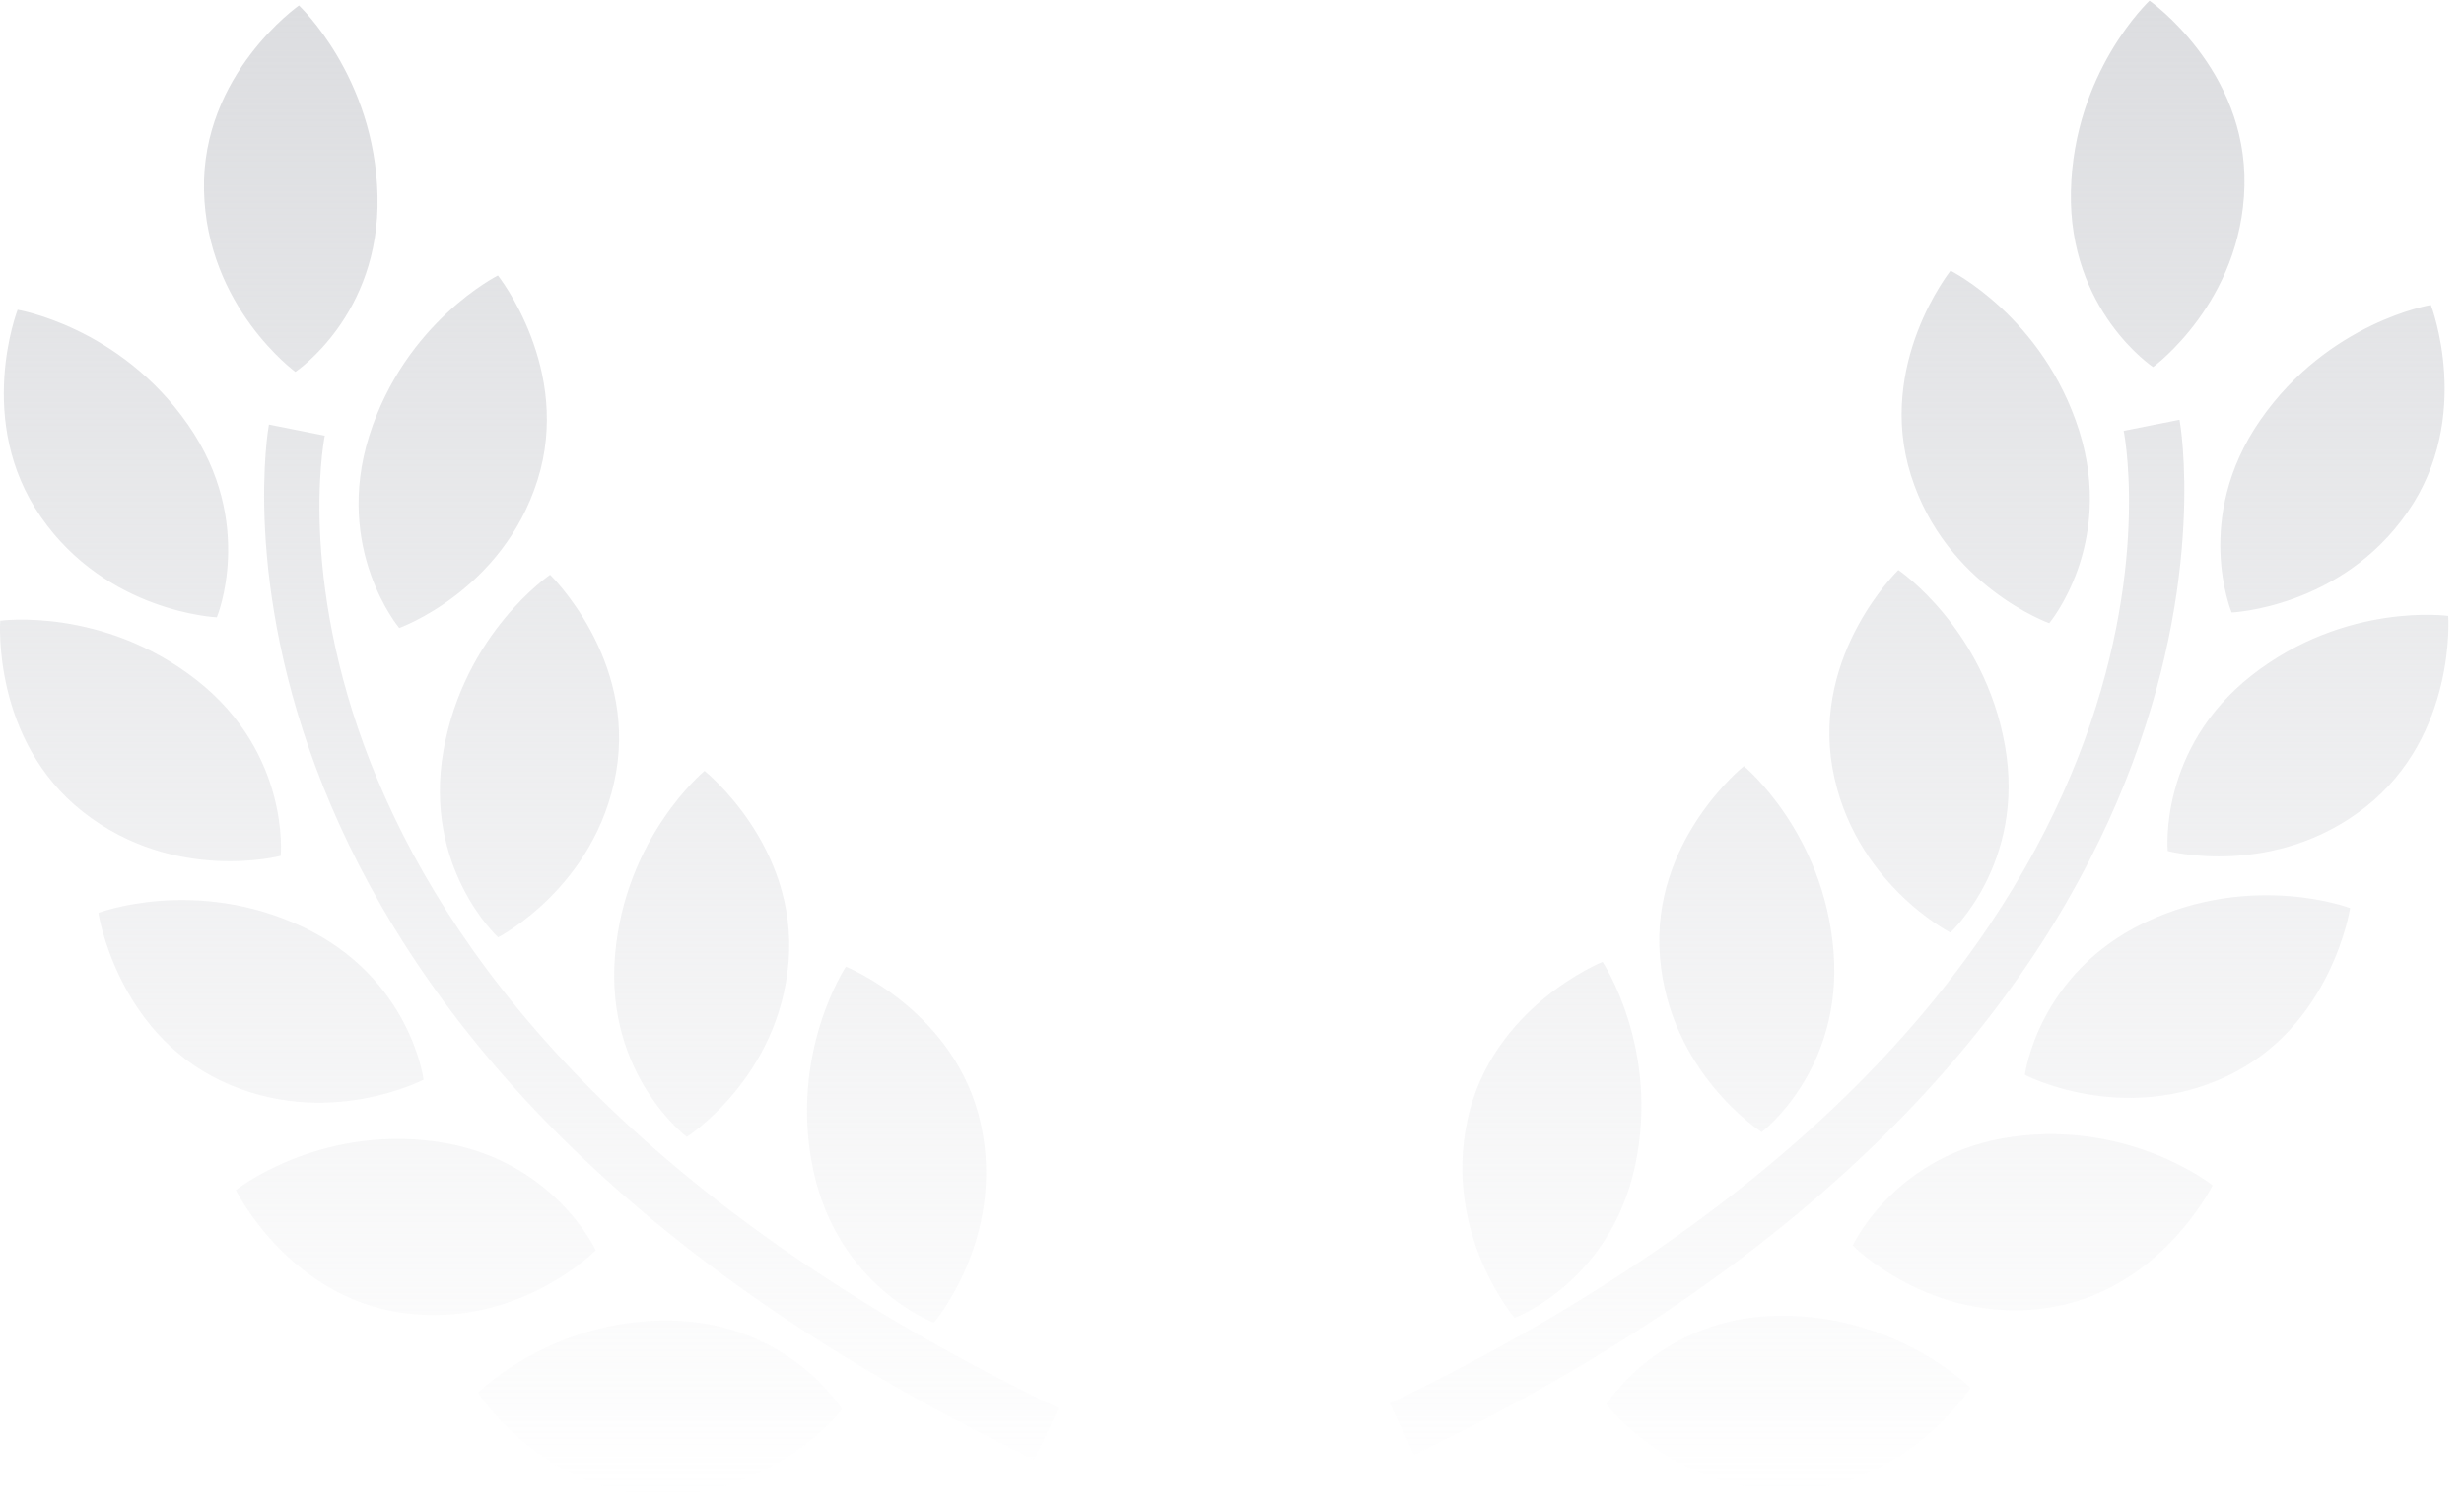
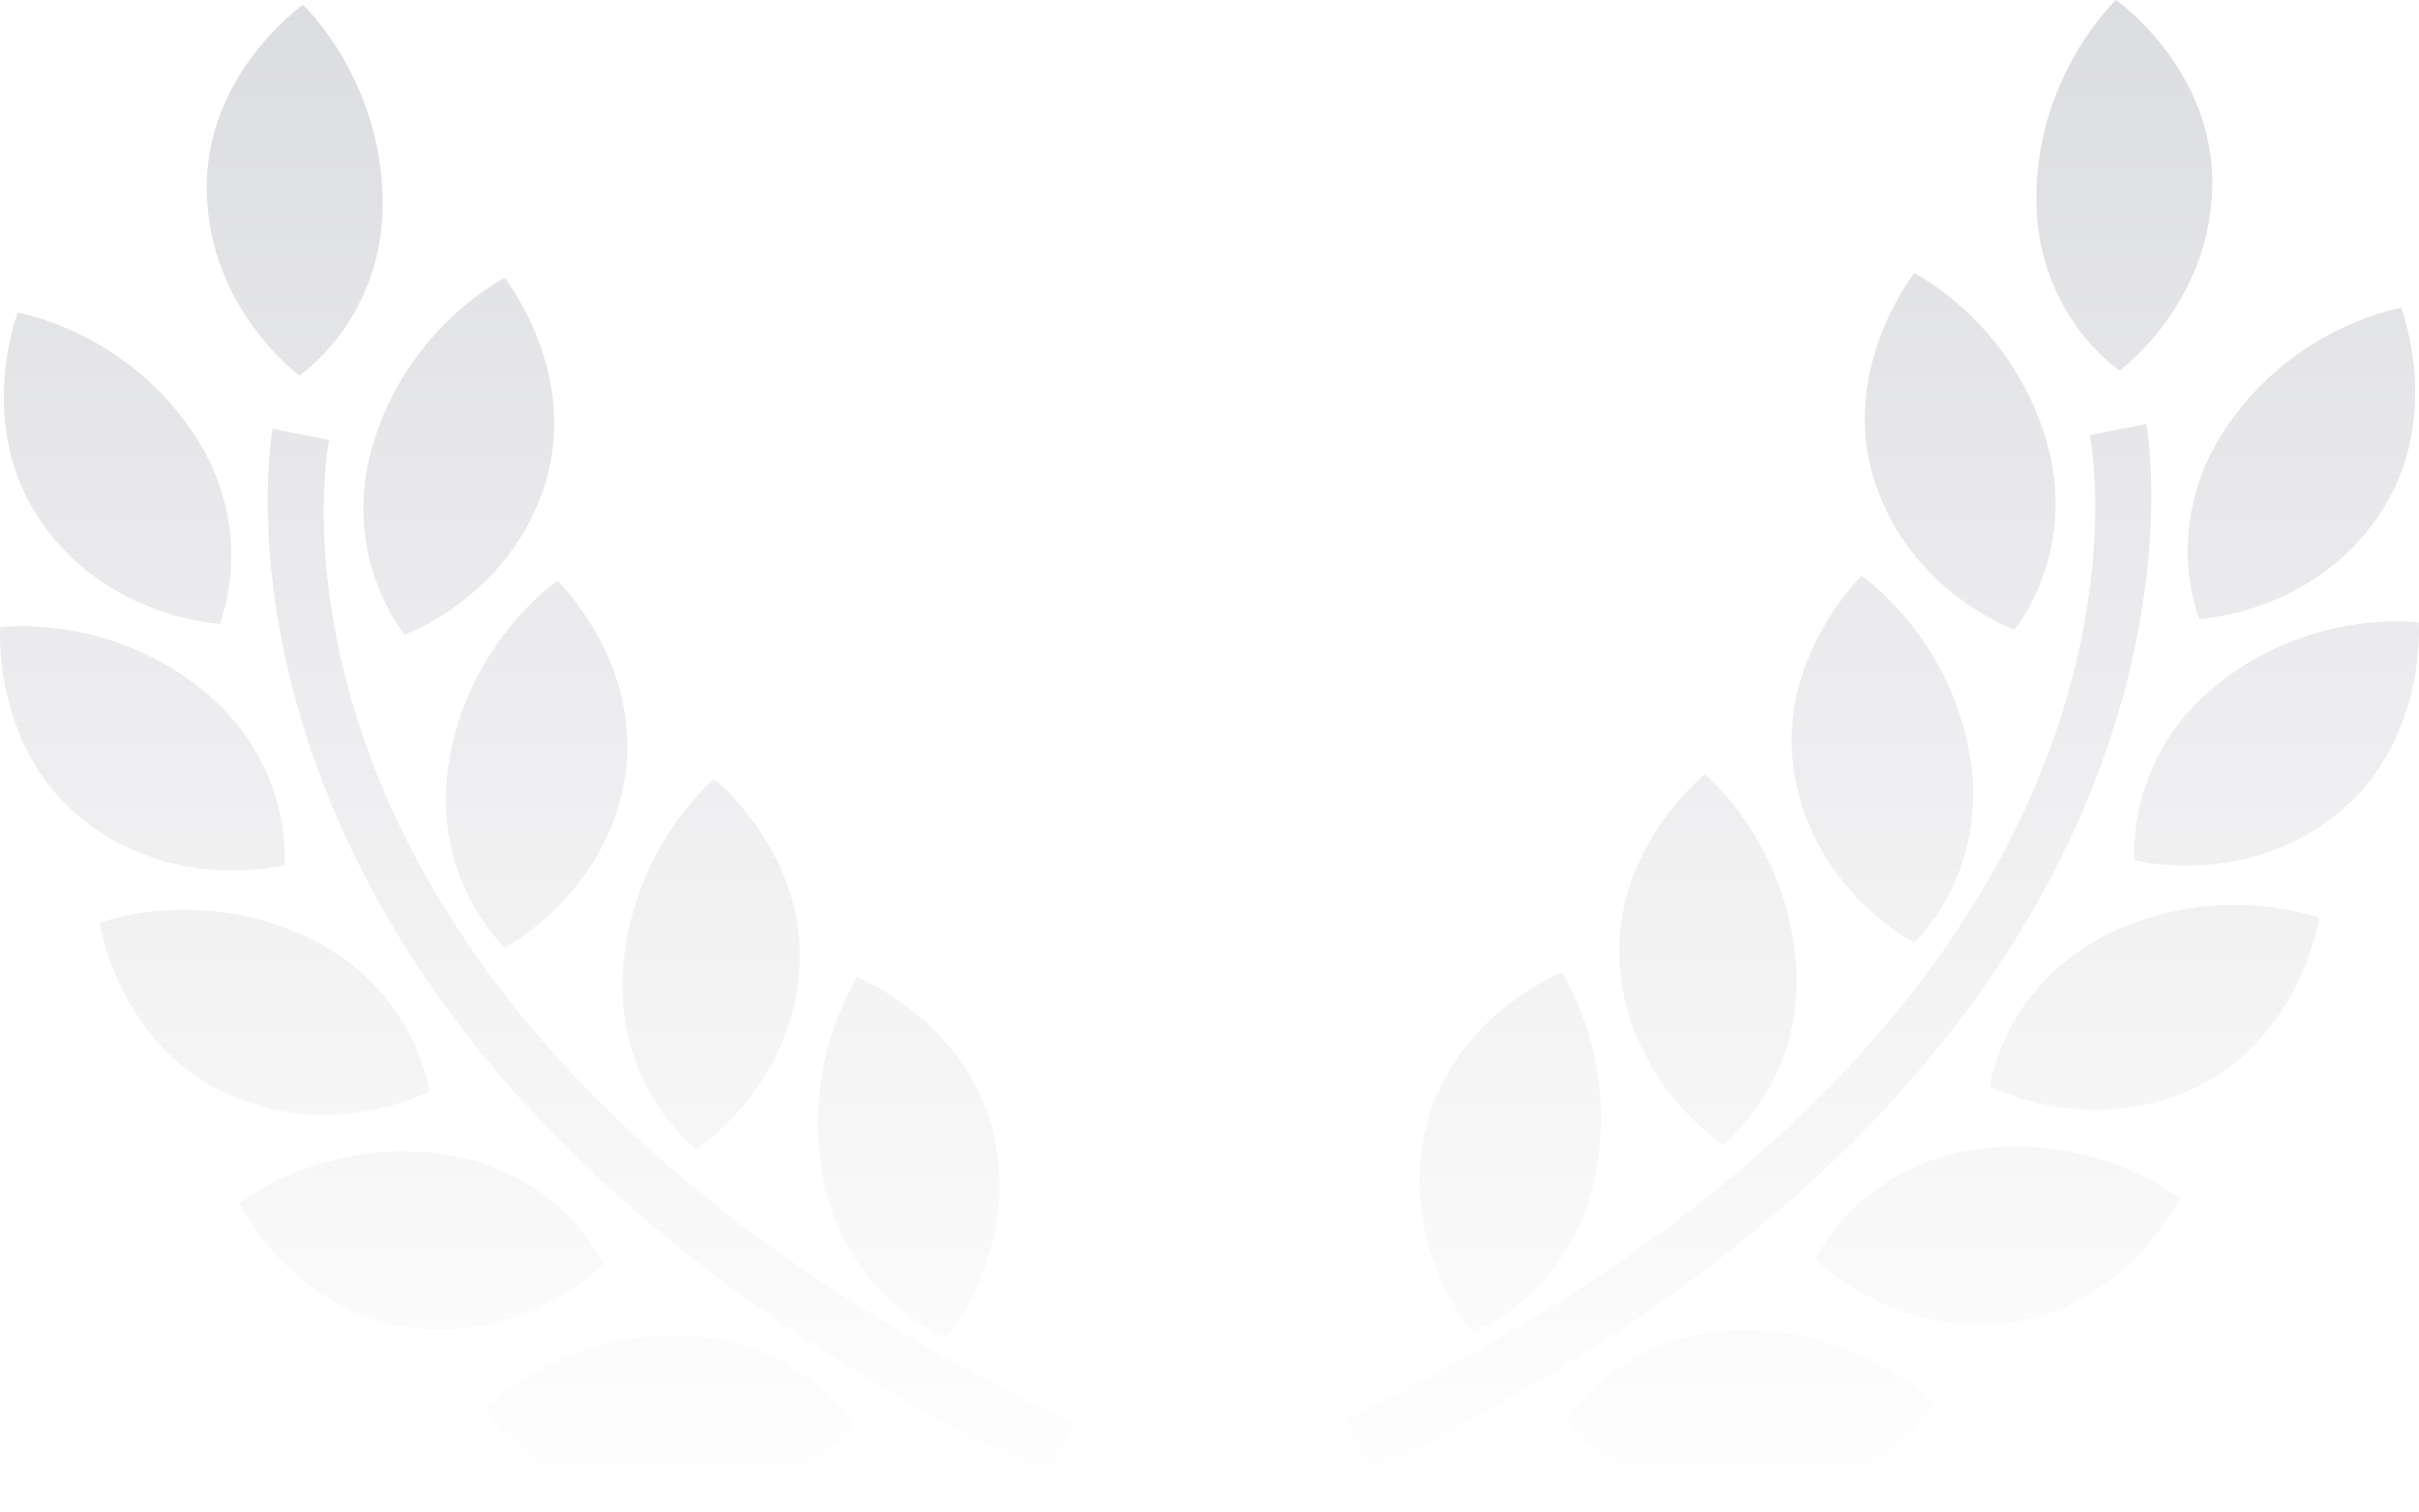
- <svg xmlns="http://www.w3.org/2000/svg" width="154" height="94" viewBox="0 0 154 94" fill="none">
-   <path fill-rule="evenodd" clip-rule="evenodd" d="M129.433 11.951C129.266 19.419 134.568 22.942 134.568 22.942C134.568 22.942 140.118 18.884 140.279 11.608C140.444 4.318 134.345 0.041 134.345 0.041C134.345 0.041 129.596 4.482 129.433 11.951ZM119.435 29.709C121.627 36.648 128.078 38.95 128.078 38.95C128.078 38.95 132.193 34.049 129.949 26.927C127.696 19.806 121.91 16.916 121.91 16.916C121.91 16.916 117.247 22.771 119.435 29.709ZM141.275 26.248C137.012 32.381 139.478 38.282 139.478 38.282C139.478 38.282 146.327 37.992 150.472 32.008C154.63 26.026 151.929 19.061 151.929 19.061C151.929 19.061 145.534 20.111 141.275 26.248ZM125.311 46.603C126.611 53.959 121.897 58.286 121.897 58.286C121.897 58.286 115.796 55.155 114.526 47.991C113.272 40.821 118.648 35.625 118.648 35.625C118.648 35.625 124.009 39.251 125.311 46.603ZM114.595 59.45C113.987 51.995 108.994 47.881 108.994 47.881C108.994 47.881 103.153 52.548 103.745 59.807C104.337 67.065 110.104 70.758 110.104 70.758C110.104 70.758 115.199 66.9 114.595 59.45ZM94.662 82.367C94.662 82.367 90.195 77.159 91.709 70.029C93.227 62.9 100.16 60.117 100.16 60.117C100.16 60.117 103.752 65.509 102.202 72.826C100.647 80.143 94.662 82.367 94.662 82.367ZM135.485 53.188C135.485 53.188 134.871 46.814 140.731 42.211C146.605 37.608 153.015 38.495 153.015 38.495C153.015 38.495 153.555 45.964 147.831 50.452C142.105 54.943 135.485 53.188 135.485 53.188ZM134.099 57.636C127.363 60.824 126.554 67.18 126.554 67.18C126.554 67.18 132.623 70.361 139.188 67.264C145.753 64.168 146.882 56.755 146.882 56.755C146.882 56.755 140.837 54.457 134.099 57.636ZM115.795 77.845C115.795 77.845 118.477 72.024 125.85 71.039C133.232 70.052 138.289 74.082 138.289 74.082C138.289 74.082 134.982 80.805 127.798 81.768C120.608 82.733 115.795 77.845 115.795 77.845ZM123.159 86.753C123.159 86.753 118.604 82.145 111.17 82.233C103.74 82.326 100.398 87.782 100.398 87.782C100.398 87.782 104.591 93.215 111.836 93.132C119.087 93.028 123.159 86.753 123.159 86.753ZM132.731 26.928L136.221 26.234C136.292 26.616 143.05 64.632 88.383 90.923L86.866 87.713C138.902 62.676 133.011 28.371 132.731 26.928ZM11.754 26.549C16.017 32.681 13.551 38.583 13.551 38.583C13.551 38.583 6.702 38.293 2.557 32.308C-1.601 26.327 1.1 19.362 1.1 19.362C1.1 19.362 7.495 20.411 11.754 26.549ZM24.952 39.25C24.952 39.25 31.403 36.948 33.595 30.009C35.783 23.072 31.12 17.216 31.12 17.216C31.12 17.216 25.333 20.107 23.08 27.227C20.837 34.35 24.952 39.25 24.952 39.25ZM31.132 58.586C31.132 58.586 26.418 54.259 27.718 46.903C29.02 39.551 34.381 35.925 34.381 35.925C34.381 35.925 39.757 41.121 38.503 48.291C37.233 55.456 31.132 58.586 31.132 58.586ZM44.035 48.181C44.035 48.181 39.042 52.295 38.435 59.751C37.831 67.201 42.925 71.058 42.925 71.058C42.925 71.058 48.693 67.365 49.285 60.107C49.876 52.849 44.035 48.181 44.035 48.181ZM61.32 70.329C62.834 77.46 58.367 82.668 58.367 82.668C58.367 82.668 52.382 80.443 50.827 73.127C49.277 65.809 52.869 60.418 52.869 60.418C52.869 60.418 59.802 63.2 61.32 70.329ZM18.461 23.242C18.461 23.242 23.764 19.72 23.596 12.252C23.433 4.782 18.684 0.341 18.684 0.341C18.684 0.341 12.585 4.618 12.75 11.908C12.912 19.185 18.461 23.242 18.461 23.242ZM12.298 42.512C18.158 47.114 17.544 53.489 17.544 53.489C17.544 53.489 10.924 55.244 5.198 50.752C-0.526 46.264 0.014 38.795 0.014 38.795C0.014 38.795 6.424 37.908 12.298 42.512ZM26.475 67.48C26.475 67.48 25.666 61.124 18.93 57.936C12.193 54.757 6.147 57.056 6.147 57.056C6.147 57.056 7.276 64.468 13.841 67.565C20.406 70.662 26.475 67.48 26.475 67.48ZM27.18 71.339C34.552 72.324 37.235 78.145 37.235 78.145C37.235 78.145 32.421 83.033 25.232 82.068C18.048 81.106 14.74 74.383 14.74 74.383C14.74 74.383 19.797 70.352 27.18 71.339ZM41.859 82.533C34.425 82.445 29.87 87.053 29.87 87.053C29.87 87.053 33.942 93.328 41.193 93.432C48.438 93.515 52.631 88.082 52.631 88.082C52.631 88.082 49.289 82.626 41.859 82.533ZM16.808 26.534L20.298 27.229C20.018 28.671 14.127 62.976 66.163 88.013L64.647 91.224C9.979 64.932 16.737 26.916 16.808 26.534Z" fill="url(#paint0_linear)" />
+ <svg xmlns="http://www.w3.org/2000/svg" width="384" height="240" viewBox="0 0 384 240" fill="none">
+   <path fill-rule="evenodd" clip-rule="evenodd" d="M323.258 30.608C322.828 49.799 336.477 58.851 336.477 58.851C336.477 58.851 350.763 48.425 351.179 29.725C351.603 10.992 335.903 0 335.903 0C335.903 0 323.677 11.414 323.258 30.608ZM297.522 76.242C303.165 94.074 319.771 99.989 319.771 99.989C319.771 99.989 330.363 87.396 324.588 69.092C318.789 50.794 303.893 43.366 303.893 43.366C303.893 43.366 291.89 58.413 297.522 76.242ZM353.745 67.349C342.773 83.108 349.119 98.274 349.119 98.274C349.119 98.274 366.75 97.529 377.42 82.149C388.124 66.779 381.172 48.88 381.172 48.88C381.172 48.88 364.709 51.577 353.745 67.349ZM312.649 119.655C315.995 138.559 303.861 149.679 303.861 149.679C303.861 149.679 288.156 141.634 284.888 123.222C281.659 104.798 295.498 91.445 295.498 91.445C295.498 91.445 309.299 100.762 312.649 119.655ZM285.064 152.671C283.5 133.513 270.647 122.94 270.647 122.94C270.647 122.94 255.611 134.935 257.134 153.587C258.657 172.239 273.505 181.73 273.505 181.73C273.505 181.73 286.619 171.816 285.064 152.671ZM233.754 211.563C233.754 211.563 222.254 198.18 226.151 179.857C230.059 161.536 247.905 154.386 247.905 154.386C247.905 154.386 257.153 168.24 253.162 187.045C249.16 205.847 233.754 211.563 233.754 211.563ZM338.838 136.579C338.838 136.579 337.257 120.199 352.342 108.371C367.463 96.54 383.964 98.819 383.964 98.819C383.964 98.819 385.353 118.013 370.618 129.546C355.879 141.089 338.838 136.579 338.838 136.579ZM335.27 148.007C317.93 156.202 315.848 172.534 315.848 172.534C315.848 172.534 331.471 180.71 348.371 172.752C365.272 164.794 368.177 145.746 368.177 145.746C368.177 145.746 352.615 139.838 335.27 148.007ZM288.153 199.942C288.153 199.942 295.058 184.983 314.037 182.452C333.04 179.916 346.057 190.273 346.057 190.273C346.057 190.273 337.543 207.55 319.05 210.022C300.543 212.502 288.153 199.942 288.153 199.942ZM307.11 222.832C307.11 222.832 295.383 210.992 276.249 211.217C257.122 211.456 248.519 225.478 248.519 225.478C248.519 225.478 259.311 239.439 277.962 239.226C296.626 238.958 307.11 222.832 307.11 222.832ZM331.75 69.096L340.733 67.312C340.916 68.292 358.312 165.986 217.588 233.55L213.684 225.3C347.634 160.96 332.47 72.803 331.75 69.096ZM30.258 68.121C41.23 83.88 34.884 99.046 34.884 99.046C34.884 99.046 17.253 98.3 6.583 82.921C-4.121 67.551 2.831 49.652 2.831 49.652C2.831 49.652 19.294 52.349 30.258 68.121ZM64.23 100.761C64.23 100.761 80.836 94.846 86.479 77.014C92.111 59.185 80.108 44.138 80.108 44.138C80.108 44.138 65.212 51.566 59.413 69.864C53.638 88.168 64.23 100.761 64.23 100.761ZM80.14 150.45C80.14 150.45 68.006 139.331 71.352 120.427C74.702 101.534 88.503 92.217 88.503 92.217C88.503 92.217 102.342 105.57 99.113 123.994C95.845 142.405 80.14 150.45 80.14 150.45ZM113.357 123.712C113.357 123.712 100.504 134.285 98.94 153.443C97.385 172.588 110.499 182.502 110.499 182.502C110.499 182.502 125.347 173.011 126.87 154.359C128.393 135.706 113.357 123.712 113.357 123.712ZM157.85 180.628C161.747 198.951 150.247 212.335 150.247 212.335C150.247 212.335 134.841 206.619 130.839 187.817C126.848 169.012 136.096 155.157 136.096 155.157C136.096 155.157 153.942 162.308 157.85 180.628ZM47.522 59.623C47.522 59.623 61.171 50.571 60.741 31.38C60.322 12.185 48.096 0.772 48.096 0.772C48.096 0.772 32.396 11.764 32.82 30.497C33.236 49.197 47.522 59.623 47.522 59.623ZM31.657 109.142C46.742 120.97 45.161 137.35 45.161 137.35C45.161 137.35 28.12 141.861 13.381 130.317C-1.354 118.785 0.035 99.59 0.035 99.59C0.035 99.59 16.536 97.312 31.657 109.142ZM68.153 173.305C68.153 173.305 66.07 156.973 48.731 148.779C31.386 140.61 15.824 146.518 15.824 146.518C15.824 146.518 18.73 165.566 35.63 173.524C52.53 181.482 68.153 173.305 68.153 173.305ZM69.967 183.223C88.946 185.755 95.851 200.714 95.851 200.714C95.851 200.714 83.461 213.274 64.954 210.794C46.461 208.321 37.947 191.044 37.947 191.044C37.947 191.044 50.964 180.687 69.967 183.223ZM107.752 211.989C88.618 211.764 76.891 223.604 76.891 223.604C76.891 223.604 87.374 239.729 106.039 239.997C124.69 240.211 135.482 226.25 135.482 226.25C135.482 226.25 126.879 212.228 107.752 211.989ZM43.269 68.083L52.252 69.868C51.532 73.575 36.368 161.732 170.318 226.072L166.414 234.322C25.69 166.758 43.086 69.064 43.269 68.083Z" fill="url(#paint0_linear)" />
  <defs>
-     <linearGradient id="paint0_linear" x1="76.514" y1="0.041" x2="76.514" y2="93.433" gradientUnits="userSpaceOnUse">
+     <linearGradient id="paint0_linear" x1="196.961" y1="0" x2="196.961" y2="240" gradientUnits="userSpaceOnUse">
      <stop stop-color="#DCDDE0" />
      <stop offset="1" stop-color="#DCDDE0" stop-opacity="0" />
    </linearGradient>
  </defs>
</svg>
